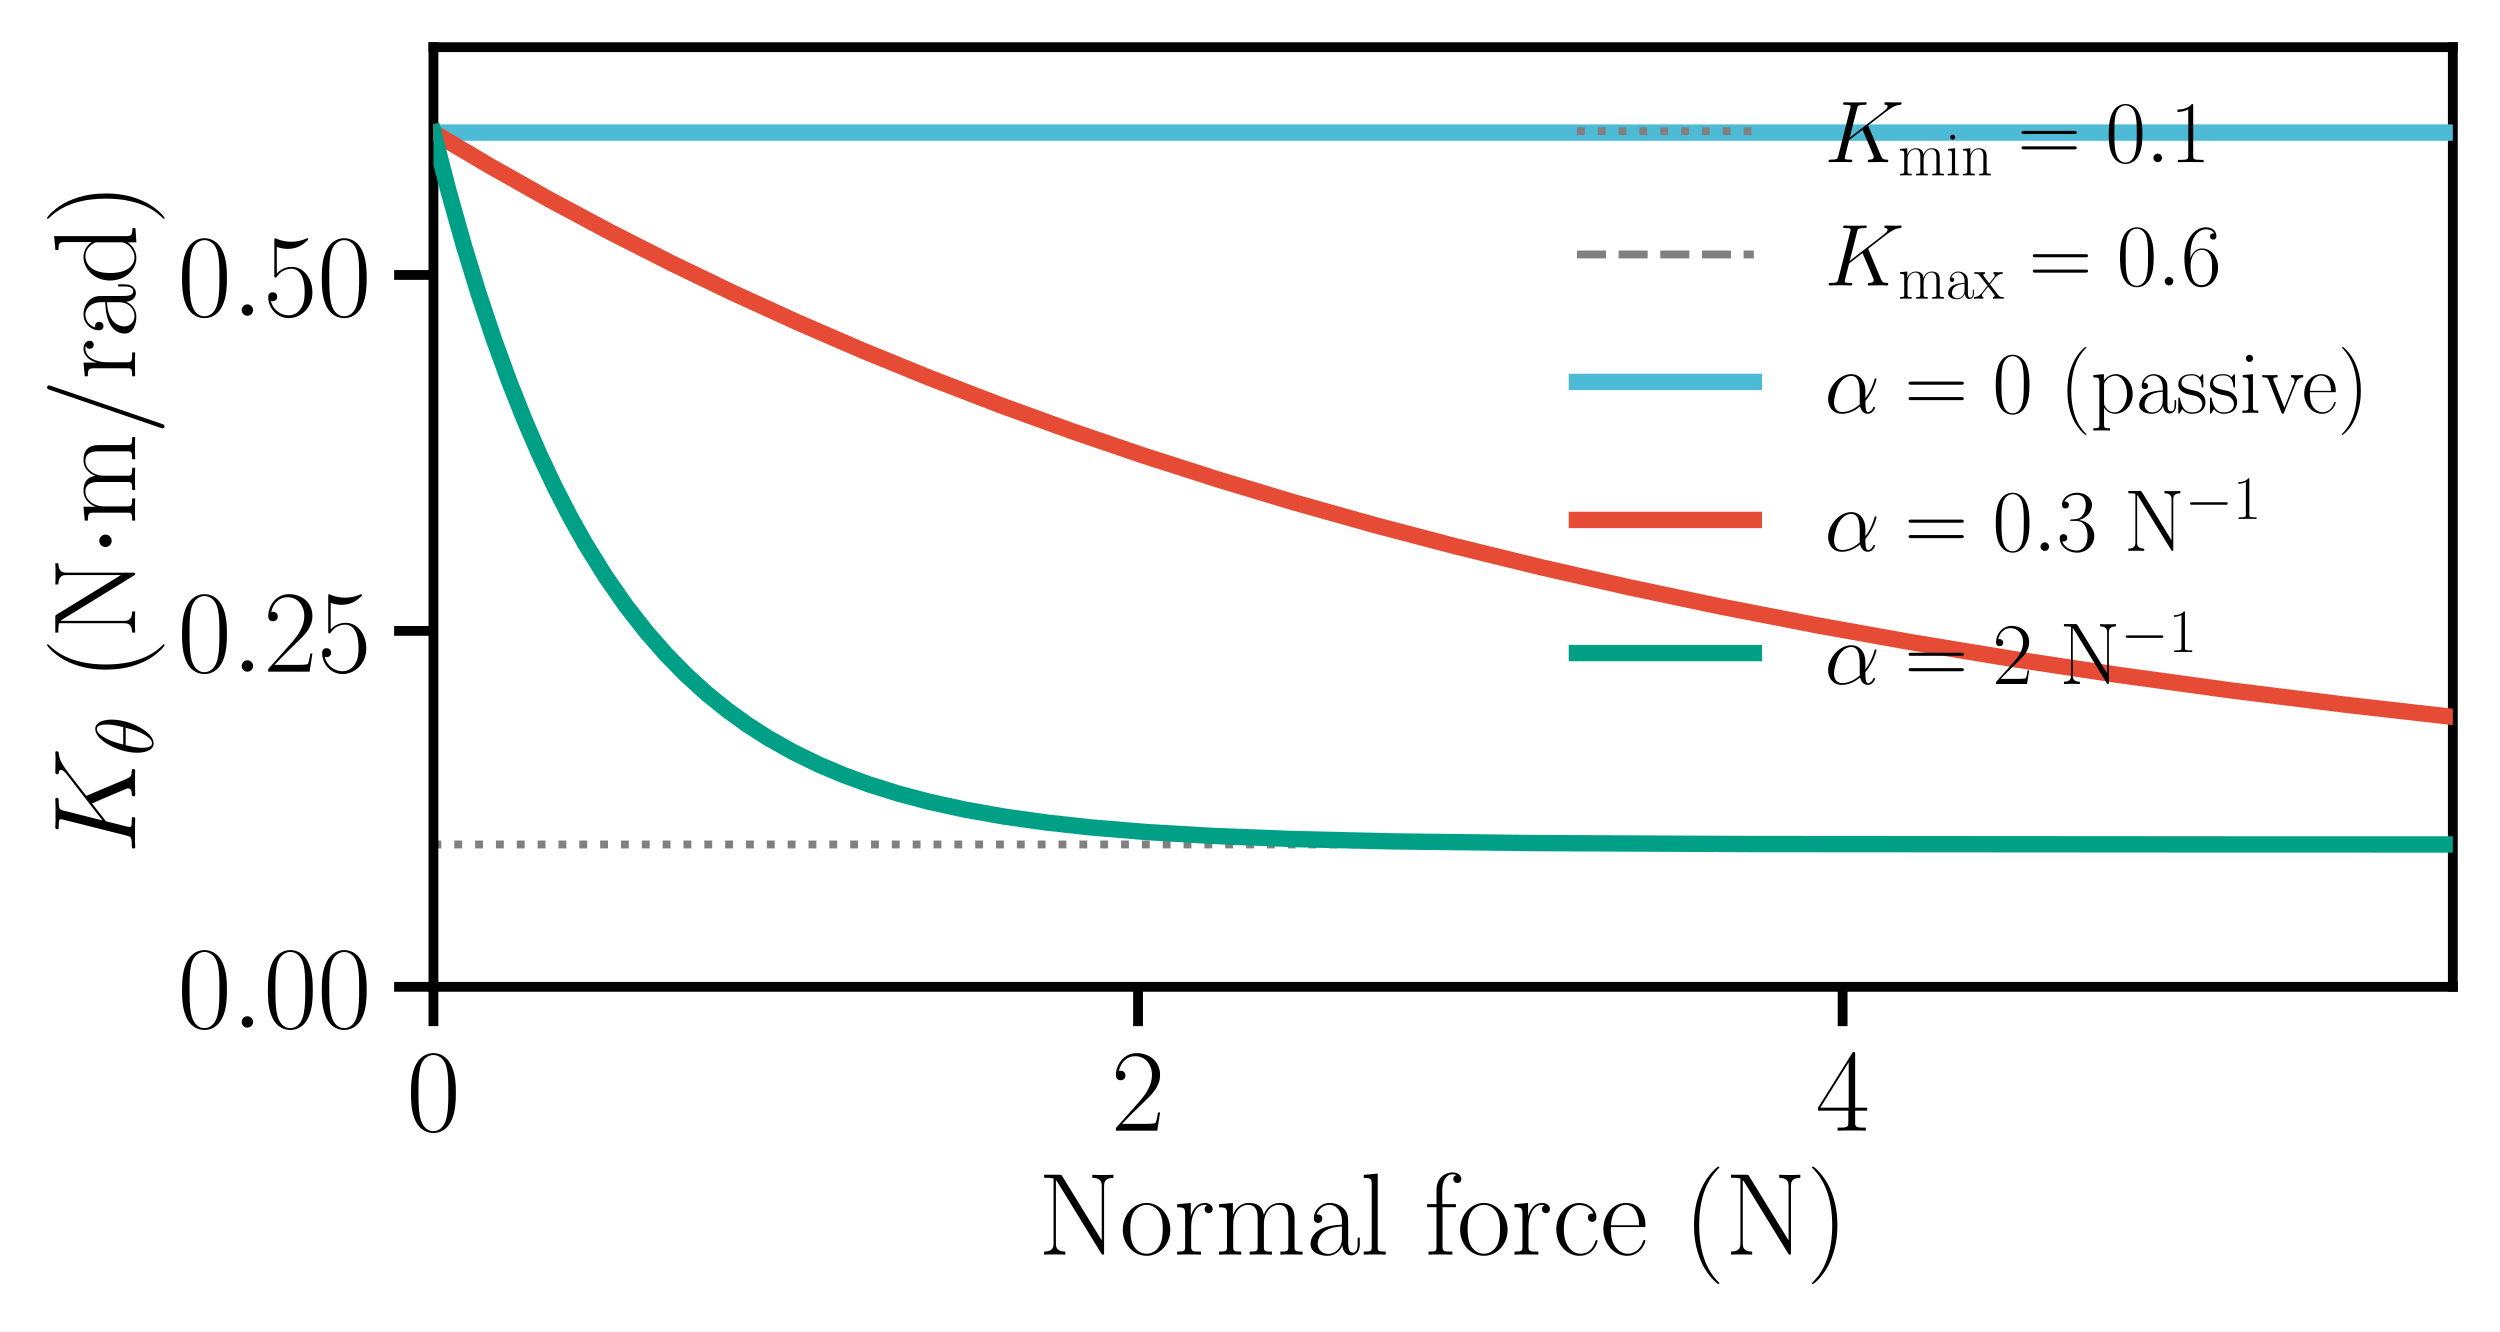
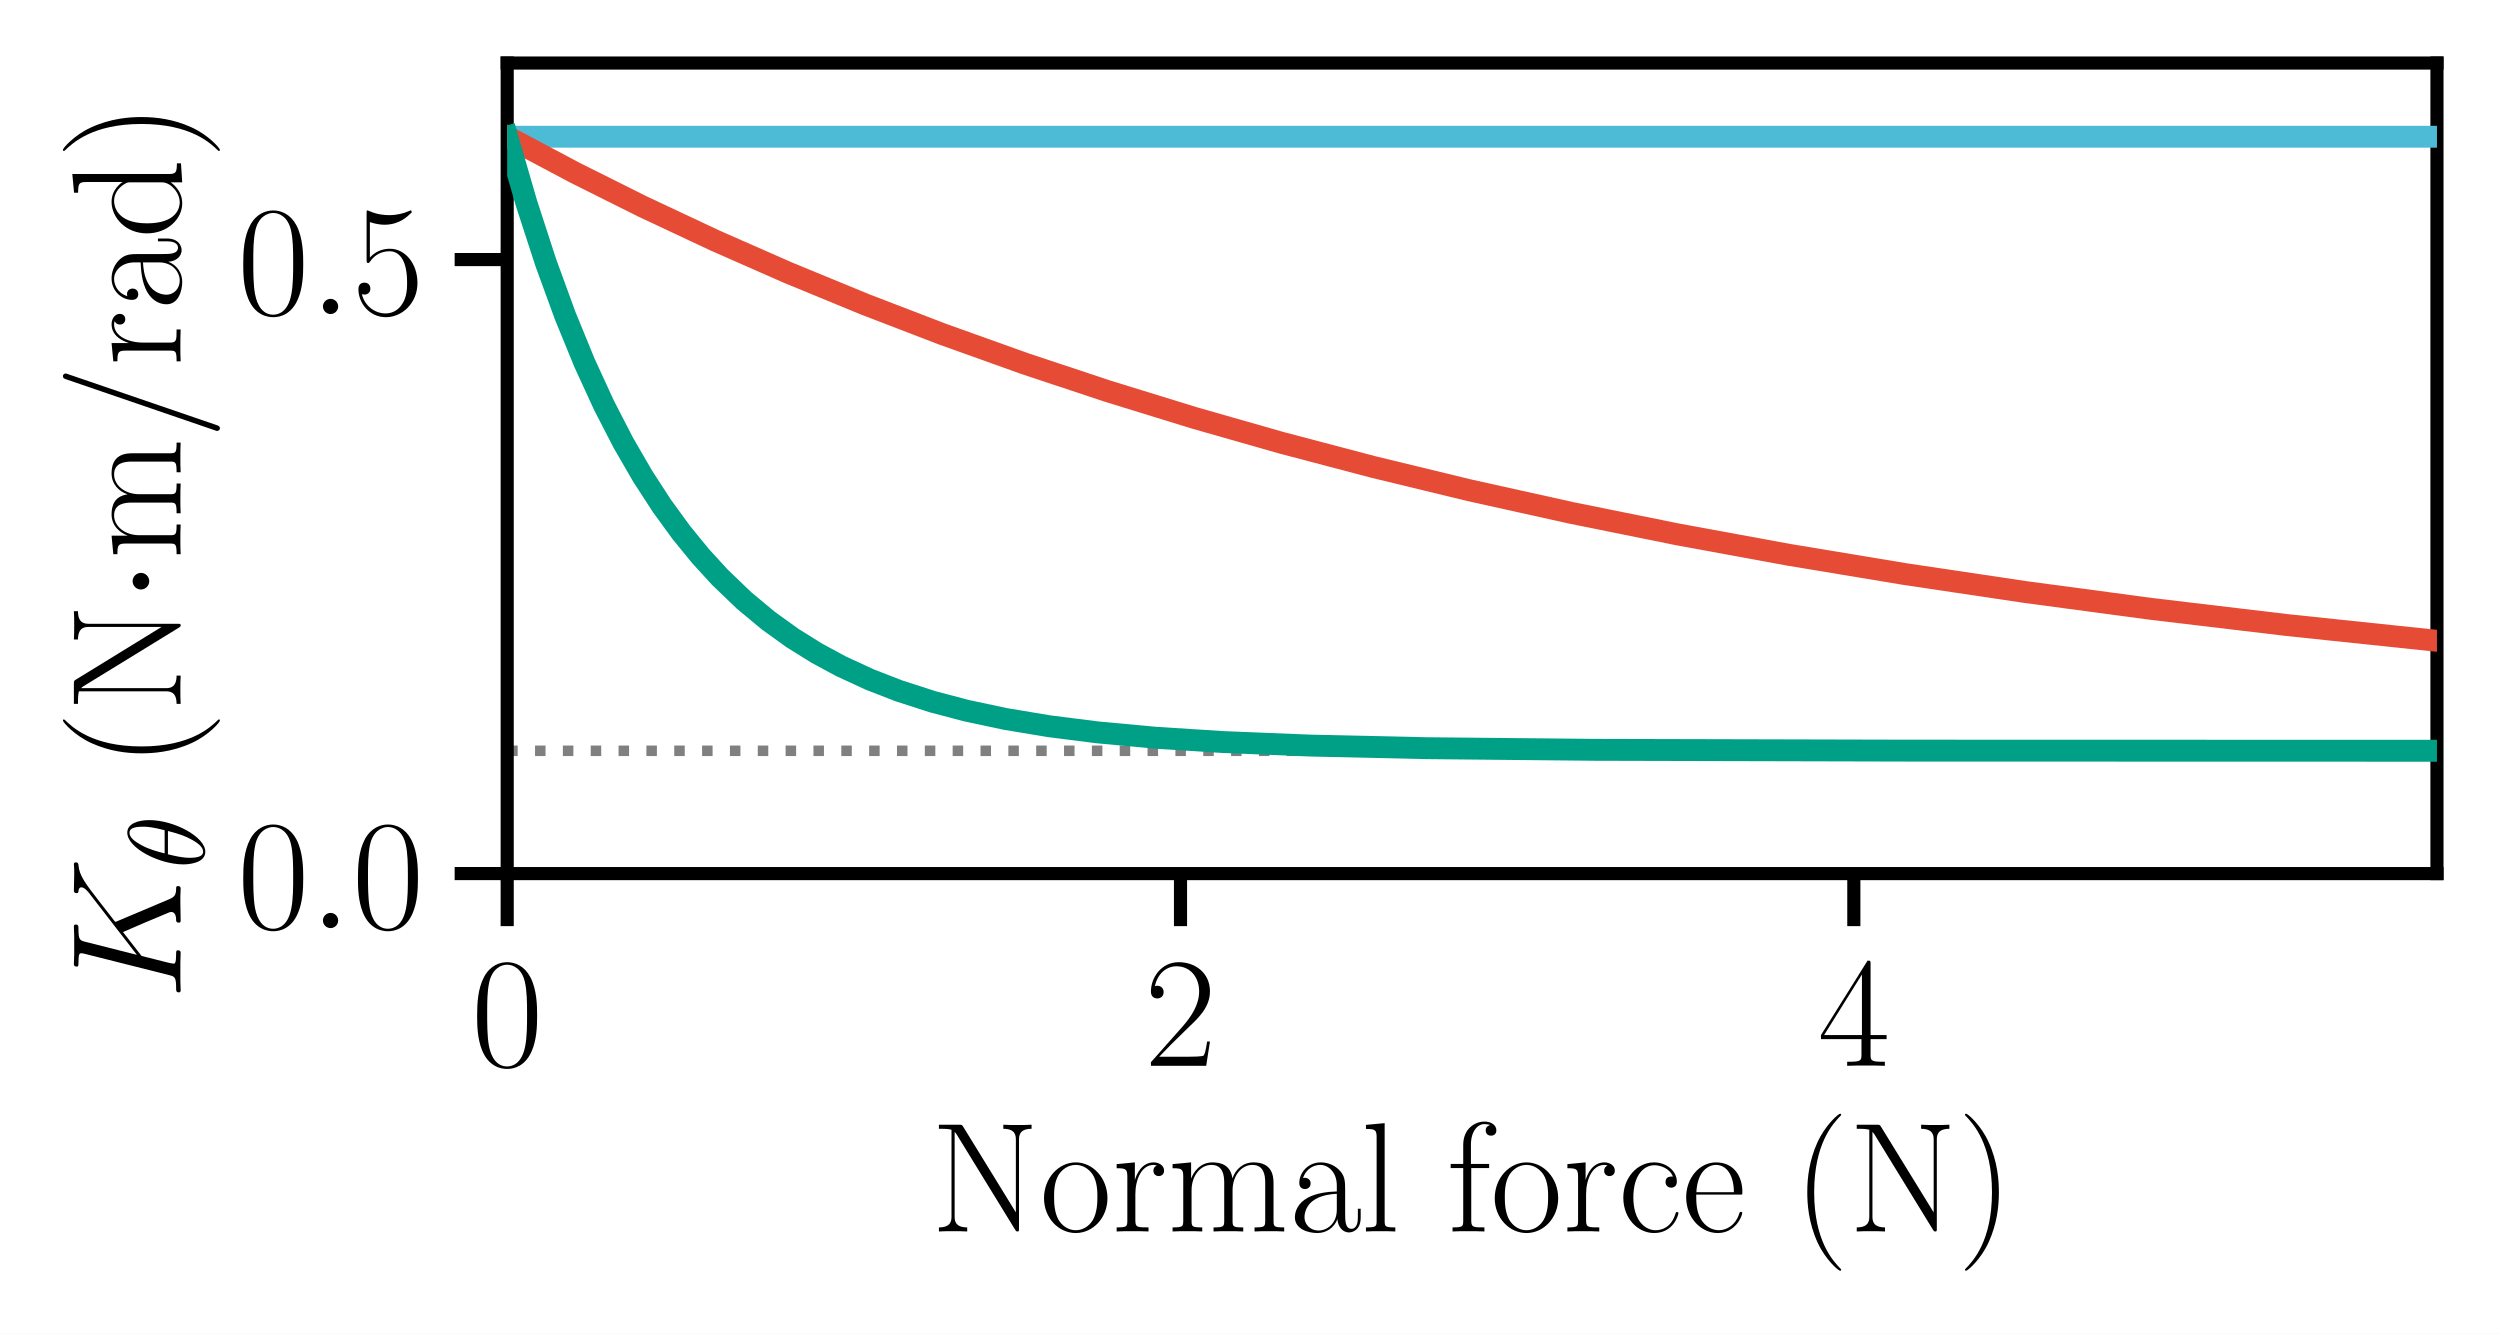
- <svg xmlns="http://www.w3.org/2000/svg" xmlns:xlink="http://www.w3.org/1999/xlink" width="381.544pt" height="203.15pt" viewBox="0 0 381.544 203.15" version="1.1">
+ <svg xmlns="http://www.w3.org/2000/svg" xmlns:xlink="http://www.w3.org/1999/xlink" width="285.536pt" height="152.32pt" viewBox="0 0 285.536 152.32" version="1.1">
  <defs>
    <style type="text/css">*{stroke-linejoin: round; stroke-linecap: butt}</style>
  </defs>
  <g id="figure_1">
    <g id="patch_1">
-       <path d="M 0 203.15  L 381.544 203.15  L 381.544 0  L 0 0  z " style="fill: #ffffff" />
+       <path d="M 0 152.32  L 285.536 152.32  L 285.536 0  L 0 0  z " style="fill: #ffffff" />
    </g>
    <g id="axes_1">
      <g id="patch_2">
-         <path d="M 66.152 150.607  L 374.344 150.607  L 374.344 7.2  L 66.152 7.2  z " style="fill: #ffffff" />
+         <path d="M 57.928 99.777  L 278.336 99.777  L 278.336 7.2  L 57.928 7.2  z " style="fill: #ffffff" />
      </g>
      <g id="line2d_1">
-         <path d="M 66.152 128.879  L 374.344 128.879  " clip-path="url(#p596694fdea)" style="fill: none; stroke-dasharray: 1.2,1.98; stroke-dashoffset: 0; stroke: #808080; stroke-width: 1.2" />
+         <path d="M 57.928 85.75  L 278.336 85.75  " clip-path="url(#pdc6fa69886)" style="fill: none; stroke-dasharray: 1.2,1.98; stroke-dashoffset: 0; stroke: #808080; stroke-width: 1.2" />
      </g>
      <g id="line2d_2">
-         <path d="M 66.152 20.237  L 374.344 20.237  " clip-path="url(#p596694fdea)" style="fill: none; stroke-dasharray: 4.44,1.92; stroke-dashoffset: 0; stroke: #808080; stroke-width: 1.2" />
+         <path d="M 57.928 15.616  L 278.336 15.616  " clip-path="url(#pdc6fa69886)" style="fill: none; stroke-dasharray: 4.44,1.92; stroke-dashoffset: 0; stroke: #808080; stroke-width: 1.2" />
      </g>
      <g id="matplotlib.axis_1">
        <g id="xtick_1">
          <g id="line2d_3">
            <defs>
-               <path id="m4ad531c52c" d="M 0 0  L 0 6  " style="stroke: #000000; stroke-width: 1.5" />
+               <path id="md977fd1e9c" d="M 0 0  L 0 6  " style="stroke: #000000; stroke-width: 1.5" />
            </defs>
            <g>
-               <use xlink:href="#m4ad531c52c" x="66.152" y="150.607" style="stroke: #000000; stroke-width: 1.5" />
+               <use xlink:href="#md977fd1e9c" x="57.928" y="99.777" style="stroke: #000000; stroke-width: 1.5" />
            </g>
          </g>
          <g id="text_1">
-             <g transform="translate(62.03981 172.5603) scale(0.18 -0.18)">
+             <g transform="translate(53.81552 121.7303) scale(0.18 -0.18)">
              <defs>
                <path id="CMR17-32" d="M 2688 2038  C 2688 2430 2681 3099 2412 3613  C 2176 4063 1798 4224 1465 4224  C 1158 4224 768 4082 524 3620  C 268 3137 243 2539 243 2038  C 243 1671 249 1112 448 623  C 723 -39 1216 -128 1465 -128  C 1760 -128 2208 -7 2470 604  C 2662 1048 2688 1568 2688 2038  z M 1465 -26  C 1056 -26 812 328 723 816  C 652 1196 652 1749 652 2109  C 652 2604 652 3015 736 3407  C 857 3954 1216 4121 1465 4121  C 1728 4121 2067 3947 2188 3420  C 2272 3054 2278 2623 2278 2109  C 2278 1691 2278 1176 2201 797  C 2067 96 1689 -26 1465 -26  z " transform="scale(0.015625)" />
              </defs>
              <use xlink:href="#CMR17-32" transform="scale(0.996264)" />
            </g>
          </g>
        </g>
        <g id="xtick_2">
          <g id="line2d_4">
            <g>
-               <use xlink:href="#m4ad531c52c" x="173.684" y="150.607" style="stroke: #000000; stroke-width: 1.5" />
+               <use xlink:href="#md977fd1e9c" x="134.831" y="99.777" style="stroke: #000000; stroke-width: 1.5" />
            </g>
          </g>
          <g id="text_2">
-             <g transform="translate(169.5719 172.5603) scale(0.18 -0.18)">
+             <g transform="translate(130.7186 121.7303) scale(0.18 -0.18)">
              <defs>
                <path id="CMR17-34" d="M 2668 990  L 2553 990  C 2489 537 2438 460 2412 422  C 2380 371 1920 371 1830 371  L 601 371  C 832 620 1280 1073 1824 1596  C 2214 1966 2668 2400 2668 3033  C 2668 3788 2067 4224 1395 4224  C 691 4224 262 3603 262 3027  C 262 2777 448 2745 524 2745  C 588 2745 780 2783 780 3007  C 780 3206 614 3264 524 3264  C 486 3264 448 3257 422 3244  C 544 3788 915 4057 1305 4057  C 1862 4057 2227 3616 2227 3033  C 2227 2477 1900 1998 1536 1583  L 262 147  L 262 0  L 2515 0  L 2668 990  z " transform="scale(0.015625)" />
              </defs>
              <use xlink:href="#CMR17-34" transform="scale(0.996264)" />
            </g>
          </g>
        </g>
        <g id="xtick_3">
          <g id="line2d_5">
            <g>
-               <use xlink:href="#m4ad531c52c" x="281.216" y="150.607" style="stroke: #000000; stroke-width: 1.5" />
+               <use xlink:href="#md977fd1e9c" x="211.734" y="99.777" style="stroke: #000000; stroke-width: 1.5" />
            </g>
          </g>
          <g id="text_3">
-             <g transform="translate(277.104 172.5603) scale(0.18 -0.18)">
+             <g transform="translate(207.6217 121.7303) scale(0.18 -0.18)">
              <defs>
                <path id="CMR17-36" d="M 2150 4147  C 2150 4281 2144 4288 2028 4288  L 128 1254  L 128 1088  L 1779 1088  L 1779 460  C 1779 230 1766 166 1318 166  L 1196 166  L 1196 0  C 1401 12 1747 12 1964 12  C 2182 12 2528 12 2732 0  L 2732 166  L 2611 166  C 2163 166 2150 230 2150 460  L 2150 1088  L 2803 1088  L 2803 1254  L 2150 1254  L 2150 4147  z M 1798 3723  L 1798 1254  L 256 1254  L 1798 3723  z " transform="scale(0.015625)" />
              </defs>
              <use xlink:href="#CMR17-36" transform="scale(0.996264)" />
            </g>
          </g>
        </g>
        <g id="text_4">
-           <g transform="translate(158.4427 191.4818) scale(0.18 -0.18)">
+           <g transform="translate(106.3263 140.6518) scale(0.18 -0.18)">
            <defs>
              <path id="CMR17-50" d="M 1312 4275  C 1267 4345 1260 4352 1139 4352  L 326 4352  L 326 4185  L 448 4185  C 704 4185 819 4153 838 4147  L 838 624  C 838 465 838 166 326 166  L 326 0  C 473 12 742 12 902 12  C 1062 12 1331 12 1478 0  L 1478 166  C 966 166 966 465 966 624  L 966 4057  C 1011 4019 1011 4007 1056 3943  L 3430 76  C 3475 0 3494 0 3526 0  C 3590 0 3590 19 3590 140  L 3590 3726  C 3590 3885 3590 4185 4102 4185  L 4102 4352  C 3955 4339 3686 4339 3526 4339  C 3366 4339 3097 4339 2950 4352  L 2950 4185  C 3462 4185 3462 3885 3462 3726  L 3462 777  L 1312 4275  z " transform="scale(0.015625)" />
              <path id="CMR17-71" d="M 2758 1356  C 2758 2176 2163 2816 1465 2816  C 768 2816 172 2176 172 1356  C 172 550 768 -64 1465 -64  C 2163 -64 2758 550 2758 1356  z M 1465 51  C 1164 51 908 230 761 480  C 601 768 582 1126 582 1408  C 582 1676 595 2009 761 2297  C 889 2508 1139 2713 1465 2713  C 1753 2713 1996 2553 2150 2329  C 2348 2028 2348 1606 2348 1408  C 2348 1158 2336 774 2163 467  C 1984 172 1708 51 1465 51  z " transform="scale(0.015625)" />
              <path id="CMR17-74" d="M 960 1517  C 960 2134 1222 2713 1702 2713  C 1747 2713 1792 2707 1836 2687  C 1836 2687 1696 2642 1696 2475  C 1696 2321 1817 2257 1913 2257  C 1990 2257 2131 2302 2131 2482  C 2131 2687 1926 2816 1708 2816  C 1222 2816 1011 2340 947 2115  L 940 2115  L 940 2816  L 198 2745  L 198 2578  C 576 2578 633 2540 633 2231  L 633 443  C 633 198 608 166 198 166  L 198 0  C 352 12 646 12 812 12  C 998 12 1324 12 1497 0  L 1497 166  C 1036 166 960 166 960 455  L 960 1517  z " transform="scale(0.015625)" />
              <path id="CMR17-6f" d="M 4326 1954  C 4326 2276 4269 2816 3507 2816  C 3072 2816 2771 2520 2656 2173  L 2649 2173  C 2572 2700 2195 2816 1836 2816  C 1331 2816 1068 2424 972 2166  L 966 2166  L 966 2816  L 211 2745  L 211 2578  C 588 2578 646 2540 646 2231  L 646 443  C 646 198 620 166 211 166  L 211 0  C 364 12 646 12 812 12  C 979 12 1267 12 1420 0  L 1420 166  C 1011 166 985 192 985 443  L 985 1678  C 985 2269 1344 2713 1792 2713  C 2265 2713 2316 2289 2316 1980  L 2316 443  C 2316 198 2291 166 1881 166  L 1881 0  C 2035 12 2316 12 2483 12  C 2649 12 2937 12 3091 0  L 3091 166  C 2681 166 2656 192 2656 443  L 2656 1678  C 2656 2269 3014 2713 3462 2713  C 3936 2713 3987 2289 3987 1980  L 3987 443  C 3987 198 3961 166 3552 166  L 3552 0  C 3705 12 3987 12 4153 12  C 4320 12 4608 12 4761 0  L 4761 166  C 4352 166 4326 192 4326 443  L 4326 1954  z " transform="scale(0.015625)" />
              <path id="CMR17-63" d="M 2304 1656  C 2304 2048 2304 2275 2035 2534  C 1798 2751 1523 2816 1305 2816  C 800 2816 435 2408 435 1977  C 435 1740 627 1728 665 1728  C 748 1728 896 1779 896 1958  C 896 2118 774 2188 665 2188  C 640 2188 608 2182 588 2176  C 723 2594 1068 2713 1292 2713  C 1612 2713 1964 2421 1964 1875  L 1964 1632  C 1587 1619 1132 1568 774 1373  C 371 1147 256 822 256 576  C 256 77 832 -64 1171 -64  C 1523 -64 1849 135 1990 505  C 2003 219 2182 -39 2464 -39  C 2598 -39 2937 51 2937 563  L 2937 926  L 2822 926  L 2822 557  C 2822 161 2649 109 2566 109  C 2304 109 2304 446 2304 732  L 2304 1656  z M 1964 887  C 1964 323 1568 38 1216 38  C 896 38 646 278 646 576  C 646 771 729 1114 1100 1322  C 1408 1497 1760 1523 1964 1536  L 1964 887  z " transform="scale(0.015625)" />
              <path id="CMR17-6e" d="M 979 4416  L 217 4345  L 217 4179  C 595 4179 652 4141 652 3835  L 652 439  C 652 198 627 166 217 166  L 217 0  C 371 12 652 12 812 12  C 979 12 1260 12 1414 0  L 1414 166  C 1004 166 979 191 979 439  L 979 4416  z " transform="scale(0.015625)" />
              <path id="CMR17-68" d="M 979 2585  L 1708 2585  L 1708 2752  L 966 2752  L 966 3539  C 966 4076 1235 4377 1510 4377  C 1593 4377 1689 4363 1753 4339  C 1702 4326 1568 4281 1568 4121  C 1568 3955 1696 3904 1785 3904  C 1875 3904 2003 3955 2003 4121  C 2003 4353 1772 4480 1516 4480  C 1152 4480 652 4211 652 3526  L 652 2752  L 140 2752  L 140 2585  L 652 2585  L 652 441  C 652 198 627 166 217 166  L 217 0  C 371 12 665 12 832 12  C 1017 12 1344 12 1516 0  L 1516 166  C 1056 166 979 166 979 454  L 979 2585  z " transform="scale(0.015625)" />
              <path id="CMR17-65" d="M 2233 2240  C 2112 2240 1932 2240 1932 2015  C 1932 1836 2080 1785 2163 1785  C 2208 1785 2393 1804 2393 2028  C 2393 2476 1958 2816 1465 2816  C 787 2816 211 2201 211 1379  C 211 521 812 -64 1465 -64  C 2259 -64 2457 676 2457 747  C 2457 773 2451 792 2406 792  C 2361 792 2355 786 2329 702  C 2163 180 1798 51 1523 51  C 1113 51 620 431 620 1385  C 620 2358 1094 2700 1472 2700  C 1721 2700 2092 2582 2233 2240  z " transform="scale(0.015625)" />
              <path id="CMR17-67" d="M 2438 1503  C 2464 1529 2464 1542 2464 1606  C 2464 2251 2118 2816 1388 2816  C 710 2816 172 2175 172 1394  C 172 554 780 -64 1459 -64  C 2176 -64 2457 619 2457 755  C 2457 800 2419 800 2406 800  C 2361 800 2355 787 2329 709  C 2188 270 1836 51 1504 51  C 1228 51 953 206 780 490  C 582 819 582 1200 582 1503  L 2438 1503  z M 588 1600  C 633 2511 1126 2713 1382 2713  C 1817 2713 2112 2308 2118 1600  L 588 1600  z " transform="scale(0.015625)" />
              <path id="CMR17-29" d="M 1958 -1562  C 1958 -1556 1958 -1543 1939 -1524  C 1644 -1223 857 -403 857 1596  C 857 3595 1632 4408 1945 4729  C 1945 4735 1958 4748 1958 4767  C 1958 4787 1939 4800 1913 4800  C 1843 4800 1299 4325 985 3620  C 665 2909 576 2218 576 1603  C 576 1141 620 360 1004 -467  C 1312 -1133 1836 -1600 1913 -1600  C 1945 -1600 1958 -1588 1958 -1562  z " transform="scale(0.015625)" />
              <path id="CMR17-2a" d="M 1683 1596  C 1683 2057 1638 2839 1254 3665  C 947 4332 422 4800 345 4800  C 326 4800 300 4793 300 4761  C 300 4748 307 4742 313 4729  C 620 4408 1401 3595 1401 1603  C 1401 -396 627 -1210 313 -1530  C 307 -1543 300 -1549 300 -1562  C 300 -1594 326 -1600 345 -1600  C 416 -1600 960 -1127 1273 -422  C 1593 289 1683 981 1683 1596  z " transform="scale(0.015625)" />
            </defs>
            <use xlink:href="#CMR17-50" transform="scale(0.996264)" />
            <use xlink:href="#CMR17-71" transform="translate(69.07243 0) scale(0.996264)" />
            <use xlink:href="#CMR17-74" transform="translate(114.7629 0) scale(0.996264)" />
            <use xlink:href="#CMR17-6f" transform="translate(150.0437 0) scale(0.996264)" />
            <use xlink:href="#CMR17-63" transform="translate(226.9633 0) scale(0.996264)" />
            <use xlink:href="#CMR17-6e" transform="translate(272.6537 0) scale(0.996264)" />
            <use xlink:href="#CMR17-68" transform="translate(327.6008 0) scale(0.996264)" />
            <use xlink:href="#CMR17-71" transform="translate(355.0743 0) scale(0.996264)" />
            <use xlink:href="#CMR17-74" transform="translate(400.7648 0) scale(0.996264)" />
            <use xlink:href="#CMR17-65" transform="translate(436.0455 0) scale(0.996264)" />
            <use xlink:href="#CMR17-67" transform="translate(476.5312 0) scale(0.996264)" />
            <use xlink:href="#CMR17-29" transform="translate(547.0928 0) scale(0.996264)" />
            <use xlink:href="#CMR17-50" transform="translate(582.3736 0) scale(0.996264)" />
            <use xlink:href="#CMR17-2a" transform="translate(651.446 0) scale(0.996264)" />
          </g>
        </g>
      </g>
      <g id="matplotlib.axis_2">
        <g id="ytick_1">
          <g id="line2d_6">
            <defs>
-               <path id="m6c41cbeacf" d="M 0 0  L -6 0  " style="stroke: #000000; stroke-width: 1.5" />
+               <path id="m95378bf59e" d="M 0 0  L -6 0  " style="stroke: #000000; stroke-width: 1.5" />
            </defs>
            <g>
-               <use xlink:href="#m6c41cbeacf" x="66.152" y="150.607" style="stroke: #000000; stroke-width: 1.5" />
+               <use xlink:href="#m95378bf59e" x="57.928" y="99.777" style="stroke: #000000; stroke-width: 1.5" />
            </g>
          </g>
          <g id="text_5">
-             <g transform="translate(27.1016 156.8337) scale(0.18 -0.18)">
+             <g transform="translate(27.1016 106.0037) scale(0.18 -0.18)">
              <defs>
                <path id="CMMI12-3b" d="M 1177 307  C 1177 492 1024 620 870 620  C 684 620 556 467 556 313  C 556 128 710 0 864 0  C 1049 0 1177 153 1177 307  z " transform="scale(0.015625)" />
              </defs>
              <use xlink:href="#CMR17-32" transform="scale(0.996264)" />
              <use xlink:href="#CMMI12-3b" transform="translate(45.69048 0) scale(0.996264)" />
              <use xlink:href="#CMR17-32" transform="translate(72.78765 0) scale(0.996264)" />
-               <use xlink:href="#CMR17-32" transform="translate(118.4781 0) scale(0.996264)" />
            </g>
          </g>
        </g>
        <g id="ytick_2">
          <g id="line2d_7">
            <g>
-               <use xlink:href="#m6c41cbeacf" x="66.152" y="96.286" style="stroke: #000000; stroke-width: 1.5" />
+               <use xlink:href="#m95378bf59e" x="57.928" y="29.643" style="stroke: #000000; stroke-width: 1.5" />
            </g>
          </g>
          <g id="text_6">
-             <g transform="translate(27.1016 102.5128) scale(0.18 -0.18)">
+             <g transform="translate(27.1016 35.86957) scale(0.18 -0.18)">
              <defs>
                <path id="CMR17-37" d="M 729 3750  C 793 3724 1056 3641 1324 3641  C 1920 3641 2246 3961 2432 4140  C 2432 4191 2432 4224 2393 4224  C 2387 4224 2374 4224 2323 4198  C 2099 4102 1836 4032 1516 4032  C 1324 4032 1036 4055 723 4191  C 652 4224 640 4224 633 4224  C 601 4224 595 4217 595 4090  L 595 2231  C 595 2113 595 2080 659 2080  C 691 2080 704 2093 736 2139  C 940 2435 1222 2560 1542 2560  C 1766 2560 2246 2415 2246 1293  C 2246 1087 2246 716 2054 422  C 1894 159 1644 25 1369 25  C 947 25 518 319 403 812  C 428 806 480 793 505 793  C 588 793 748 838 748 1036  C 748 1209 627 1280 505 1280  C 358 1280 262 1190 262 1011  C 262 454 704 -128 1382 -128  C 2041 -128 2668 441 2668 1267  C 2668 2054 2169 2662 1548 2662  C 1222 2662 947 2540 729 2304  L 729 3750  z " transform="scale(0.015625)" />
              </defs>
              <use xlink:href="#CMR17-32" transform="scale(0.996264)" />
              <use xlink:href="#CMMI12-3b" transform="translate(45.69048 0) scale(0.996264)" />
-               <use xlink:href="#CMR17-34" transform="translate(72.78765 0) scale(0.996264)" />
-               <use xlink:href="#CMR17-37" transform="translate(118.4781 0) scale(0.996264)" />
+               <use xlink:href="#CMR17-37" transform="translate(72.78765 0) scale(0.996264)" />
            </g>
          </g>
        </g>
-         <g id="ytick_3">
-           <g id="line2d_8">
-             <g>
-               <use xlink:href="#m6c41cbeacf" x="66.152" y="41.965" style="stroke: #000000; stroke-width: 1.5" />
-             </g>
-           </g>
-           <g id="text_7">
-             <g transform="translate(27.1016 48.19199) scale(0.18 -0.18)">
-               <use xlink:href="#CMR17-32" transform="scale(0.996264)" />
-               <use xlink:href="#CMMI12-3b" transform="translate(45.69048 0) scale(0.996264)" />
-               <use xlink:href="#CMR17-37" transform="translate(72.78765 0) scale(0.996264)" />
-               <use xlink:href="#CMR17-32" transform="translate(118.4781 0) scale(0.996264)" />
-             </g>
-           </g>
-         </g>
-         <g id="text_8">
-           <g transform="translate(20.63342 130.324) rotate(-90) scale(0.18 -0.18)">
+         <g id="text_7">
+           <g transform="translate(20.63342 114.1667) rotate(-90) scale(0.18 -0.18)">
            <defs>
              <path id="CMMI12-4c" d="M 3200 2574  C 3193 2593 3168 2644 3168 2663  C 3168 2669 3174 2675 3283 2758  L 3904 3242  C 4761 3905 5043 4128 5485 4166  C 5529 4172 5593 4172 5593 4281  C 5593 4319 5574 4352 5523 4352  C 5453 4352 5376 4339 5305 4339  L 5062 4339  C 4864 4339 4653 4352 4461 4352  C 4416 4352 4339 4352 4339 4236  C 4339 4172 4384 4166 4422 4166  C 4493 4159 4576 4134 4576 4045  C 4576 3917 4384 3765 4333 3726  L 1824 1784  L 2355 3886  C 2412 4102 2425 4166 2880 4166  C 3001 4166 3059 4166 3059 4287  C 3059 4352 2995 4352 2963 4352  C 2848 4352 2713 4339 2592 4339  L 1836 4339  C 1721 4339 1580 4352 1465 4352  C 1414 4352 1344 4352 1344 4230  C 1344 4166 1401 4166 1497 4166  C 1888 4166 1888 4115 1888 4045  C 1888 4032 1888 3994 1862 3898  L 998 472  C 940 249 928 185 480 185  C 358 185 294 185 294 70  C 294 0 352 0 390 0  C 512 0 640 12 761 12  L 1510 12  C 1632 12 1766 0 1888 0  C 1939 0 2009 0 2009 121  C 2009 185 1952 185 1856 185  C 1465 185 1465 236 1465 300  C 1465 344 1504 504 1529 605  L 1779 1593  L 2752 2351  C 2937 1943 3277 1128 3539 504  C 3558 465 3571 427 3571 383  C 3571 191 3315 185 3257 185  C 3200 185 3136 185 3136 64  C 3136 0 3206 0 3225 0  C 3449 0 3686 12 3910 12  L 4217 12  C 4313 12 4422 0 4518 0  C 4557 0 4627 0 4627 121  C 4627 185 4569 185 4505 185  C 4269 191 4185 242 4089 472  L 3200 2574  z " transform="scale(0.015625)" />
              <path id="CMMI12-13" d="M 2835 3200  C 2835 3849 2630 4480 2105 4480  C 1209 4480 256 2615 256 1215  C 256 922 320 -64 992 -64  C 1862 -64 2835 1755 2835 3200  z M 896 2304  C 992 2679 1126 3213 1382 3665  C 1593 4046 1817 4351 2099 4351  C 2310 4351 2451 4173 2451 3563  C 2451 3334 2432 3016 2246 2304  L 896 2304  z M 2201 2112  C 2041 1488 1907 1088 1676 687  C 1491 362 1267 64 998 64  C 800 64 640 216 640 846  C 640 1259 742 1692 844 2112  L 2201 2112  z " transform="scale(0.015625)" />
              <path id="CMSY10-2" d="M 1228 1619  C 1228 1804 1075 1958 889 1958  C 704 1958 550 1804 550 1619  C 550 1433 704 1280 889 1280  C 1075 1280 1228 1433 1228 1619  z " transform="scale(0.015625)" />
              <path id="CMR17-31" d="M 2604 4575  C 2636 4658 2636 4671 2636 4684  C 2636 4761 2579 4800 2528 4800  C 2451 4800 2425 4748 2400 4671  L 326 -1376  C 294 -1460 294 -1472 294 -1485  C 294 -1562 352 -1600 403 -1600  C 480 -1600 505 -1549 531 -1472  L 2604 4575  z " transform="scale(0.015625)" />
              <path id="CMR17-66" d="M 1868 4345  L 1868 4179  C 2246 4179 2304 4141 2304 3843  L 2304 2371  C 2278 2403 2016 2816 1497 2816  C 844 2816 211 2228 211 1376  C 211 529 806 -64 1433 -64  C 1977 -64 2259 361 2291 406  L 2291 -64  L 3065 -13  L 3065 154  C 2688 154 2630 193 2630 503  L 2630 4416  L 1868 4345  z M 2291 762  C 2291 568 2176 393 2028 264  C 1811 70 1593 38 1472 38  C 1286 38 620 135 620 1369  C 620 2636 1363 2713 1529 2713  C 1824 2713 2060 2545 2208 2313  C 2291 2177 2291 2157 2291 2041  L 2291 762  z " transform="scale(0.015625)" />
            </defs>
            <use xlink:href="#CMMI12-4c" transform="scale(0.996264)" />
            <use xlink:href="#CMMI12-13" transform="translate(82.99261 -14.94392) scale(0.697382)" />
            <use xlink:href="#CMR17-29" transform="translate(147.2852 0) scale(0.996264)" />
            <use xlink:href="#CMR17-50" transform="translate(182.566 0) scale(0.996264)" />
            <use xlink:href="#CMSY10-2" transform="translate(251.6384 0) scale(0.996264)" />
            <use xlink:href="#CMR17-6f" transform="translate(279.3125 0) scale(0.996264)" />
            <use xlink:href="#CMR17-31" transform="translate(356.2321 0) scale(0.996264)" />
            <use xlink:href="#CMR17-74" transform="translate(401.9226 0) scale(0.996264)" />
            <use xlink:href="#CMR17-63" transform="translate(437.2033 0) scale(0.996264)" />
            <use xlink:href="#CMR17-66" transform="translate(482.8938 0) scale(0.996264)" />
            <use xlink:href="#CMR17-2a" transform="translate(533.7892 0) scale(0.996264)" />
          </g>
        </g>
      </g>
      <g id="patch_3">
-         <path d="M 66.152 150.607  L 66.152 7.2  " style="fill: none; stroke: #000000; stroke-width: 1.5; stroke-linejoin: miter; stroke-linecap: square" />
+         <path d="M 57.928 99.777  L 57.928 7.2  " style="fill: none; stroke: #000000; stroke-width: 1.5; stroke-linejoin: miter; stroke-linecap: square" />
      </g>
      <g id="patch_4">
-         <path d="M 374.344 150.607  L 374.344 7.2  " style="fill: none; stroke: #000000; stroke-width: 1.5; stroke-linejoin: miter; stroke-linecap: square" />
+         <path d="M 278.336 99.777  L 278.336 7.2  " style="fill: none; stroke: #000000; stroke-width: 1.5; stroke-linejoin: miter; stroke-linecap: square" />
      </g>
      <g id="patch_5">
-         <path d="M 66.152 150.607  L 374.344 150.607  " style="fill: none; stroke: #000000; stroke-width: 1.5; stroke-linejoin: miter; stroke-linecap: square" />
+         <path d="M 57.928 99.777  L 278.336 99.777  " style="fill: none; stroke: #000000; stroke-width: 1.5; stroke-linejoin: miter; stroke-linecap: square" />
      </g>
      <g id="patch_6">
-         <path d="M 66.152 7.2  L 374.344 7.2  " style="fill: none; stroke: #000000; stroke-width: 1.5; stroke-linejoin: miter; stroke-linecap: square" />
+         <path d="M 57.928 7.2  L 278.336 7.2  " style="fill: none; stroke: #000000; stroke-width: 1.5; stroke-linejoin: miter; stroke-linecap: square" />
+       </g>
+       <g id="line2d_8">
+         <path d="M 57.928 15.616  L 278.336 15.616  L 278.336 15.616  " clip-path="url(#pdc6fa69886)" style="fill: none; stroke: #4dbbd5; stroke-width: 2.5; stroke-linecap: square" />
      </g>
      <g id="line2d_9">
-         <path d="M 66.152 20.237  L 374.344 20.237  L 374.344 20.237  " clip-path="url(#p596694fdea)" style="fill: none; stroke: #4dbbd5; stroke-width: 2.5; stroke-linecap: square" />
+         <path d="M 57.928 15.616  L 65.661 19.723  L 73.395 23.589  L 81.681 27.48  L 89.967 31.128  L 98.805 34.768  L 107.644 38.165  L 117.035 41.527  L 126.425 44.651  L 136.369 47.719  L 146.312 50.558  L 156.807 53.325  L 167.855 56.003  L 179.456 58.577  L 191.609 61.035  L 204.314 63.367  L 217.572 65.567  L 231.382 67.628  L 245.744 69.549  L 261.211 71.391  L 277.783 73.133  L 278.336 73.187  L 278.336 73.187  " clip-path="url(#pdc6fa69886)" style="fill: none; stroke: #e64b35; stroke-width: 2.5; stroke-linecap: square" />
      </g>
      <g id="line2d_10">
-         <path d="M 66.152 20.237  L 74.648 25.267  L 83.917 30.49  L 93.186 35.449  L 102.455 40.158  L 111.724 44.63  L 121.766 49.22  L 131.807 53.561  L 141.848 57.665  L 152.662 61.834  L 163.476 65.76  L 174.29 69.456  L 185.876 73.176  L 197.462 76.663  L 209.821 80.142  L 222.179 83.39  L 235.31 86.604  L 248.441 89.59  L 262.345 92.523  L 277.02 95.381  L 291.696 98.015  L 307.144 100.564  L 323.365 103.014  L 340.358 105.354  L 358.124 107.574  L 374.344 109.417  L 374.344 109.417  " clip-path="url(#p596694fdea)" style="fill: none; stroke: #e64b35; stroke-width: 2.5; stroke-linecap: square" />
-       </g>
-       <g id="line2d_11">
-         <path d="M 66.152 20.237  L 68.469 29.209  L 70.786 37.441  L 73.104 44.992  L 75.421 51.92  L 77.738 58.276  L 80.055 64.107  L 82.373 69.456  L 84.69 74.364  L 87.007 78.866  L 89.324 82.996  L 92.414 87.978  L 95.504 92.418  L 98.593 96.377  L 101.683 99.906  L 104.773 103.051  L 107.862 105.855  L 110.952 108.355  L 114.041 110.583  L 117.131 112.57  L 120.993 114.752  L 124.855 116.643  L 128.717 118.28  L 132.579 119.698  L 137.214 121.152  L 141.848 122.376  L 147.255 123.56  L 153.434 124.653  L 159.614 125.52  L 166.565 126.286  L 175.062 126.988  L 185.103 127.578  L 197.462 128.057  L 212.91 128.416  L 233.765 128.666  L 266.979 128.817  L 341.131 128.875  L 374.344 128.878  L 374.344 128.878  " clip-path="url(#p596694fdea)" style="fill: none; stroke: #00a087; stroke-width: 2.5; stroke-linecap: square" />
-       </g>
-       <g id="legend_1">
-         <g id="line2d_12">
-           <path d="M 240.665 20.025  L 254.165 20.025  L 267.665 20.025  " style="fill: none; stroke-dasharray: 1.2,1.98; stroke-dashoffset: 0; stroke: #808080; stroke-width: 1.2" />
-         </g>
-         <g id="text_9">
-           <g transform="translate(278.465 24.75) scale(0.135 -0.135)">
-             <defs>
-               <path id="CMR17-6b" d="M 992 3961  C 992 4102 876 4224 729 4224  C 588 4224 467 4108 467 3961  C 467 3820 582 3699 729 3699  C 870 3699 992 3814 992 3961  z M 243 2745  L 243 2579  C 601 2579 652 2540 652 2231  L 652 443  C 652 198 627 166 217 166  L 217 0  C 371 12 646 12 806 12  C 960 12 1222 12 1369 0  L 1369 166  C 992 166 979 205 979 436  L 979 2816  L 243 2745  z " transform="scale(0.015625)" />
-               <path id="CMR17-70" d="M 2656 1954  C 2656 2282 2592 2816 1836 2816  C 1331 2816 1068 2424 972 2166  L 966 2166  L 966 2816  L 211 2745  L 211 2578  C 588 2578 646 2540 646 2231  L 646 443  C 646 198 620 166 211 166  L 211 0  C 364 12 646 12 812 12  C 979 12 1267 12 1420 0  L 1420 166  C 1011 166 985 192 985 443  L 985 1678  C 985 2269 1344 2713 1792 2713  C 2265 2713 2316 2289 2316 1980  L 2316 443  C 2316 198 2291 166 1881 166  L 1881 0  C 2035 12 2316 12 2483 12  C 2649 12 2937 12 3091 0  L 3091 166  C 2681 166 2656 192 2656 443  L 2656 1954  z " transform="scale(0.015625)" />
-               <path id="CMR17-3f" d="M 4115 2048  C 4211 2048 4307 2048 4307 2156  C 4307 2272 4198 2272 4089 2272  L 512 2272  C 403 2272 294 2272 294 2156  C 294 2048 390 2048 486 2048  L 4115 2048  z M 4089 927  C 4198 927 4307 927 4307 1043  C 4307 1152 4211 1152 4115 1152  L 486 1152  C 390 1152 294 1152 294 1043  C 294 927 403 927 512 927  L 4089 927  z " transform="scale(0.015625)" />
-               <path id="CMR17-33" d="M 1702 4083  C 1702 4217 1696 4224 1606 4224  C 1356 3927 979 3833 620 3820  C 601 3820 569 3820 563 3808  C 556 3795 556 3782 556 3648  C 755 3648 1088 3686 1344 3839  L 1344 467  C 1344 243 1331 166 780 166  L 588 166  L 588 0  C 896 6 1216 12 1523 12  C 1830 12 2150 6 2457 0  L 2457 166  L 2265 166  C 1715 166 1702 236 1702 467  L 1702 4083  z " transform="scale(0.015625)" />
-             </defs>
-             <use xlink:href="#CMMI12-4c" transform="scale(0.996264)" />
-             <use xlink:href="#CMR17-6f" transform="translate(82.99261 -14.94392) scale(0.697382)" />
-             <use xlink:href="#CMR17-6b" transform="translate(136.8361 -14.94392) scale(0.697382)" />
-             <use xlink:href="#CMR17-70" transform="translate(154.2457 -14.94392) scale(0.697382)" />
-             <use xlink:href="#CMR17-3f" transform="translate(218.0445 0) scale(0.996264)" />
-             <use xlink:href="#CMR17-32" transform="translate(317.4333 0) scale(0.996264)" />
-             <use xlink:href="#CMMI12-3b" transform="translate(363.1238 0) scale(0.996264)" />
-             <use xlink:href="#CMR17-33" transform="translate(390.2209 0) scale(0.996264)" />
-           </g>
-         </g>
-         <g id="line2d_13">
-           <path d="M 240.665 38.84  L 254.165 38.84  L 267.665 38.84  " style="fill: none; stroke-dasharray: 4.44,1.92; stroke-dashoffset: 0; stroke: #808080; stroke-width: 1.2" />
-         </g>
-         <g id="text_10">
-           <g transform="translate(278.465 43.56518) scale(0.135 -0.135)">
-             <defs>
-               <path id="CMR17-7a" d="M 1664 1491  C 1856 1740 2073 2022 2252 2233  C 2464 2476 2707 2579 2988 2585  L 2988 2752  C 2880 2745 2656 2739 2540 2739  C 2368 2739 2169 2739 2022 2752  L 2022 2585  C 2112 2572 2163 2508 2163 2419  C 2163 2304 2099 2233 2067 2188  L 1593 1587  L 1030 2323  C 972 2393 972 2406 972 2438  C 972 2515 1036 2579 1145 2585  L 1145 2752  C 992 2739 716 2739 556 2739  C 384 2739 179 2739 38 2752  L 38 2585  C 384 2585 460 2560 614 2368  L 1350 1414  C 1363 1401 1395 1363 1395 1344  C 1395 1318 838 633 768 544  C 480 198 179 172 6 166  L 6 0  C 115 6 339 12 454 12  C 582 12 864 12 979 0  L 979 166  C 940 172 838 185 838 332  C 838 448 889 518 947 595  L 1478 1248  L 2035 524  C 2086 454 2163 358 2163 313  C 2163 224 2086 172 1984 166  L 1984 0  C 2137 12 2412 12 2572 12  C 2745 12 2950 12 3091 0  L 3091 166  C 2771 166 2675 179 2521 377  L 1664 1491  z " transform="scale(0.015625)" />
-               <path id="CMR17-38" d="M 678 2198  C 678 3712 1395 4076 1811 4076  C 1945 4076 2272 4049 2400 3782  C 2297 3782 2105 3782 2105 3558  C 2105 3385 2246 3328 2336 3328  C 2393 3328 2566 3353 2566 3571  C 2566 3987 2246 4224 1804 4224  C 1043 4224 243 3411 243 2011  C 243 257 966 -128 1478 -128  C 2099 -128 2688 431 2688 1295  C 2688 2101 2169 2688 1516 2688  C 1126 2688 838 2430 678 1979  L 678 2198  z M 1478 25  C 691 25 691 1212 691 1450  C 691 1914 908 2585 1504 2585  C 1612 2585 1926 2585 2137 2140  C 2252 1889 2252 1624 2252 1302  C 2252 954 2252 696 2118 438  C 1977 173 1772 25 1478 25  z " transform="scale(0.015625)" />
-             </defs>
-             <use xlink:href="#CMMI12-4c" transform="scale(0.996264)" />
-             <use xlink:href="#CMR17-6f" transform="translate(82.99261 -14.94392) scale(0.697382)" />
-             <use xlink:href="#CMR17-63" transform="translate(136.8361 -14.94392) scale(0.697382)" />
-             <use xlink:href="#CMR17-7a" transform="translate(168.8193 -14.94392) scale(0.697382)" />
-             <use xlink:href="#CMR17-3f" transform="translate(230.7963 0) scale(0.996264)" />
-             <use xlink:href="#CMR17-32" transform="translate(330.1851 0) scale(0.996264)" />
-             <use xlink:href="#CMMI12-3b" transform="translate(375.8756 0) scale(0.996264)" />
-             <use xlink:href="#CMR17-38" transform="translate(402.9727 0) scale(0.996264)" />
-           </g>
-         </g>
-         <g id="line2d_14">
-           <path d="M 240.665 58.293  L 254.165 58.293  L 267.665 58.293  " style="fill: none; stroke: #4dbbd5; stroke-width: 2.5; stroke-linecap: square" />
-         </g>
-         <g id="text_11">
-           <g transform="translate(278.465 63.01753) scale(0.135 -0.135)">
-             <defs>
-               <path id="CMMI12-c" d="M 2963 1615  C 2963 2234 2611 2816 1932 2816  C 1094 2816 256 1902 256 996  C 256 440 601 -64 1254 -64  C 1651 -64 2124 89 2579 472  C 2668 115 2867 -64 3142 -64  C 3488 -64 3661 293 3661 376  C 3661 434 3616 434 3597 434  C 3545 434 3539 415 3520 364  C 3462 204 3315 64 3161 64  C 2963 64 2963 472 2963 862  C 3616 1641 3769 2445 3769 2451  C 3769 2509 3718 2509 3699 2509  C 3641 2509 3635 2490 3609 2375  C 3526 2094 3360 1596 2963 1072  L 2963 1615  z M 2560 625  C 1996 121 1491 64 1267 64  C 812 64 684 466 684 766  C 684 1040 825 1692 1024 2043  C 1286 2490 1644 2687 1932 2687  C 2553 2687 2553 1877 2553 1340  C 2553 1181 2547 1015 2547 855  C 2547 728 2553 696 2560 625  z " transform="scale(0.015625)" />
-               <path id="CMR17-72" d="M 1408 -1114  C 998 -1114 972 -1088 972 -834  L 972 380  C 1158 109 1427 -64 1766 -64  C 2406 -64 3052 503 3052 1382  C 3052 2196 2496 2816 1836 2816  C 1452 2816 1139 2603 960 2345  L 960 2816  L 198 2745  L 198 2577  C 576 2577 633 2539 633 2228  L 633 -834  C 633 -1081 608 -1114 198 -1114  L 198 -1280  C 352 -1268 633 -1268 800 -1268  C 966 -1268 1254 -1268 1408 -1280  L 1408 -1114  z M 972 2015  C 972 2106 972 2241 1222 2481  C 1254 2506 1472 2700 1792 2700  C 2259 2700 2643 2112 2643 1376  C 2643 639 2233 38 1728 38  C 1497 38 1248 148 1056 451  C 972 594 972 632 972 736  L 972 2015  z " transform="scale(0.015625)" />
-               <path id="CMR17-75" d="M 1977 2688  C 1977 2803 1971 2809 1932 2809  C 1907 2809 1900 2803 1824 2707  C 1804 2681 1747 2617 1728 2592  C 1523 2809 1235 2816 1126 2816  C 416 2816 160 2444 160 2073  C 160 1497 812 1363 998 1324  C 1401 1241 1542 1216 1676 1100  C 1760 1024 1900 883 1900 652  C 1900 384 1747 38 1158 38  C 601 38 403 460 288 1024  C 268 1113 268 1120 217 1120  C 166 1120 160 1113 160 985  L 160 64  C 160 -52 166 -58 204 -58  C 236 -58 243 -52 275 0  C 313 57 409 211 448 275  C 576 102 800 -64 1158 -64  C 1792 -64 2131 281 2131 780  C 2131 1107 1958 1280 1875 1356  C 1683 1555 1459 1600 1190 1651  C 838 1728 390 1817 390 2208  C 390 2374 480 2726 1126 2726  C 1811 2726 1849 2086 1862 1881  C 1868 1849 1900 1843 1920 1843  C 1977 1843 1977 1862 1977 1971  L 1977 2688  z " transform="scale(0.015625)" />
-               <path id="CMR17-78" d="M 2502 2173  C 2560 2315 2662 2572 3033 2585  L 3033 2752  C 2912 2745 2752 2739 2630 2739  C 2496 2739 2284 2739 2156 2752  L 2156 2585  C 2316 2572 2406 2495 2406 2328  C 2406 2270 2406 2257 2368 2167  L 1664 379  L 902 2308  C 864 2392 864 2405 864 2431  C 864 2585 1075 2585 1171 2585  L 1171 2752  C 1017 2739 736 2739 576 2739  C 403 2739 204 2739 64 2752  L 64 2585  C 307 2585 441 2585 518 2386  L 1446 44  C 1484 -52 1491 -64 1548 -64  C 1606 -64 1612 -52 1651 44  L 2502 2173  z " transform="scale(0.015625)" />
-             </defs>
-             <use xlink:href="#CMMI12-c" transform="scale(0.996264)" />
-             <use xlink:href="#CMR17-3f" transform="translate(90.35503 0) scale(0.996264)" />
-             <use xlink:href="#CMR17-32" transform="translate(189.7438 0) scale(0.996264)" />
-             <use xlink:href="#CMR17-29" transform="translate(265.5103 0) scale(0.996264)" />
-             <use xlink:href="#CMR17-72" transform="translate(300.791 0) scale(0.996264)" />
-             <use xlink:href="#CMR17-63" transform="translate(351.6864 0) scale(0.996264)" />
-             <use xlink:href="#CMR17-75" transform="translate(397.3769 0) scale(0.996264)" />
-             <use xlink:href="#CMR17-75" transform="translate(433.1782 0) scale(0.996264)" />
-             <use xlink:href="#CMR17-6b" transform="translate(468.9796 0) scale(0.996264)" />
-             <use xlink:href="#CMR17-78" transform="translate(493.8506 0) scale(0.996264)" />
-             <use xlink:href="#CMR17-67" transform="translate(539.5411 0) scale(0.996264)" />
-             <use xlink:href="#CMR17-2a" transform="translate(580.0267 0) scale(0.996264)" />
-           </g>
-         </g>
-         <g id="line2d_15">
-           <path d="M 240.665 79.353  L 254.165 79.353  L 267.665 79.353  " style="fill: none; stroke: #e64b35; stroke-width: 2.5; stroke-linecap: square" />
-         </g>
-         <g id="text_12">
-           <g transform="translate(278.465 84.07786) scale(0.135 -0.135)">
-             <defs>
-               <path id="CMR17-35" d="M 1414 2176  C 1984 2176 2233 1673 2233 1094  C 2233 322 1824 25 1452 25  C 1113 25 563 193 390 691  C 422 678 454 678 486 678  C 640 678 755 780 755 947  C 755 1132 614 1216 486 1216  C 377 1216 211 1164 211 927  C 211 335 787 -128 1465 -128  C 2176 -128 2720 432 2720 1087  C 2720 1718 2208 2176 1600 2246  C 2086 2347 2553 2776 2553 3353  C 2553 3856 2048 4224 1472 4224  C 889 4224 377 3862 377 3347  C 377 3123 544 3084 627 3084  C 761 3084 876 3167 876 3334  C 876 3500 761 3584 627 3584  C 601 3584 569 3584 544 3571  C 729 3999 1235 4076 1459 4076  C 1683 4076 2105 3966 2105 3347  C 2105 3167 2080 2851 1862 2574  C 1670 2329 1452 2316 1241 2297  C 1209 2297 1062 2284 1036 2284  C 992 2278 966 2272 966 2227  C 966 2182 972 2176 1100 2176  L 1414 2176  z " transform="scale(0.015625)" />
-               <path id="CMSY10-1" d="M 4217 1472  C 4326 1472 4441 1472 4441 1600  C 4441 1728 4326 1728 4217 1728  L 755 1728  C 646 1728 531 1728 531 1600  C 531 1472 646 1472 755 1472  L 4217 1472  z " transform="scale(0.015625)" />
-             </defs>
-             <use xlink:href="#CMMI12-c" transform="scale(0.996264)" />
-             <use xlink:href="#CMR17-3f" transform="translate(90.35503 0) scale(0.996264)" />
-             <use xlink:href="#CMR17-32" transform="translate(189.7438 0) scale(0.996264)" />
-             <use xlink:href="#CMMI12-3b" transform="translate(235.4343 0) scale(0.996264)" />
-             <use xlink:href="#CMR17-35" transform="translate(262.5315 0) scale(0.996264)" />
-             <use xlink:href="#CMR17-50" transform="translate(338.2979 0) scale(0.996264)" />
-             <use xlink:href="#CMSY10-1" transform="translate(407.3704 36.15364) scale(0.697382)" />
-             <use xlink:href="#CMR17-33" transform="translate(461.6113 36.15364) scale(0.697382)" />
-           </g>
-         </g>
-         <g id="line2d_16">
-           <path d="M 240.665 99.666  L 254.165 99.666  L 267.665 99.666  " style="fill: none; stroke: #00a087; stroke-width: 2.5; stroke-linecap: square" />
-         </g>
-         <g id="text_13">
-           <g transform="translate(278.465 104.391) scale(0.135 -0.135)">
-             <use xlink:href="#CMMI12-c" transform="scale(0.996264)" />
-             <use xlink:href="#CMR17-3f" transform="translate(90.35503 0) scale(0.996264)" />
-             <use xlink:href="#CMR17-34" transform="translate(189.7438 0) scale(0.996264)" />
-             <use xlink:href="#CMR17-50" transform="translate(265.5103 0) scale(0.996264)" />
-             <use xlink:href="#CMSY10-1" transform="translate(334.5827 36.15364) scale(0.697382)" />
-             <use xlink:href="#CMR17-33" transform="translate(388.8237 36.15364) scale(0.697382)" />
-           </g>
-         </g>
+         <path d="M 57.928 15.616  L 60.137 23.231  L 62.347 30.018  L 64.556 36.069  L 66.766 41.463  L 68.976 46.271  L 71.185 50.558  L 73.395 54.379  L 75.605 57.785  L 77.814 60.821  L 80.024 63.527  L 82.233 65.94  L 84.995 68.591  L 87.757 70.887  L 90.519 72.876  L 93.281 74.599  L 96.043 76.091  L 99.358 77.621  L 102.672 78.908  L 106.539 80.155  L 110.406 81.174  L 114.825 82.114  L 119.797 82.942  L 125.321 83.644  L 131.949 84.258  L 139.683 84.752  L 149.626 85.155  L 162.884 85.452  L 182.218 85.641  L 218.124 85.733  L 278.336 85.749  L 278.336 85.749  " clip-path="url(#pdc6fa69886)" style="fill: none; stroke: #00a087; stroke-width: 2.5; stroke-linecap: square" />
      </g>
    </g>
  </g>
  <defs>
-     <clipPath id="p596694fdea">
-       <rect x="66.152" y="7.2" width="308.192" height="143.407" />
+     <clipPath id="pdc6fa69886">
+       <rect x="57.928" y="7.2" width="220.408" height="92.577" />
    </clipPath>
  </defs>
</svg>
